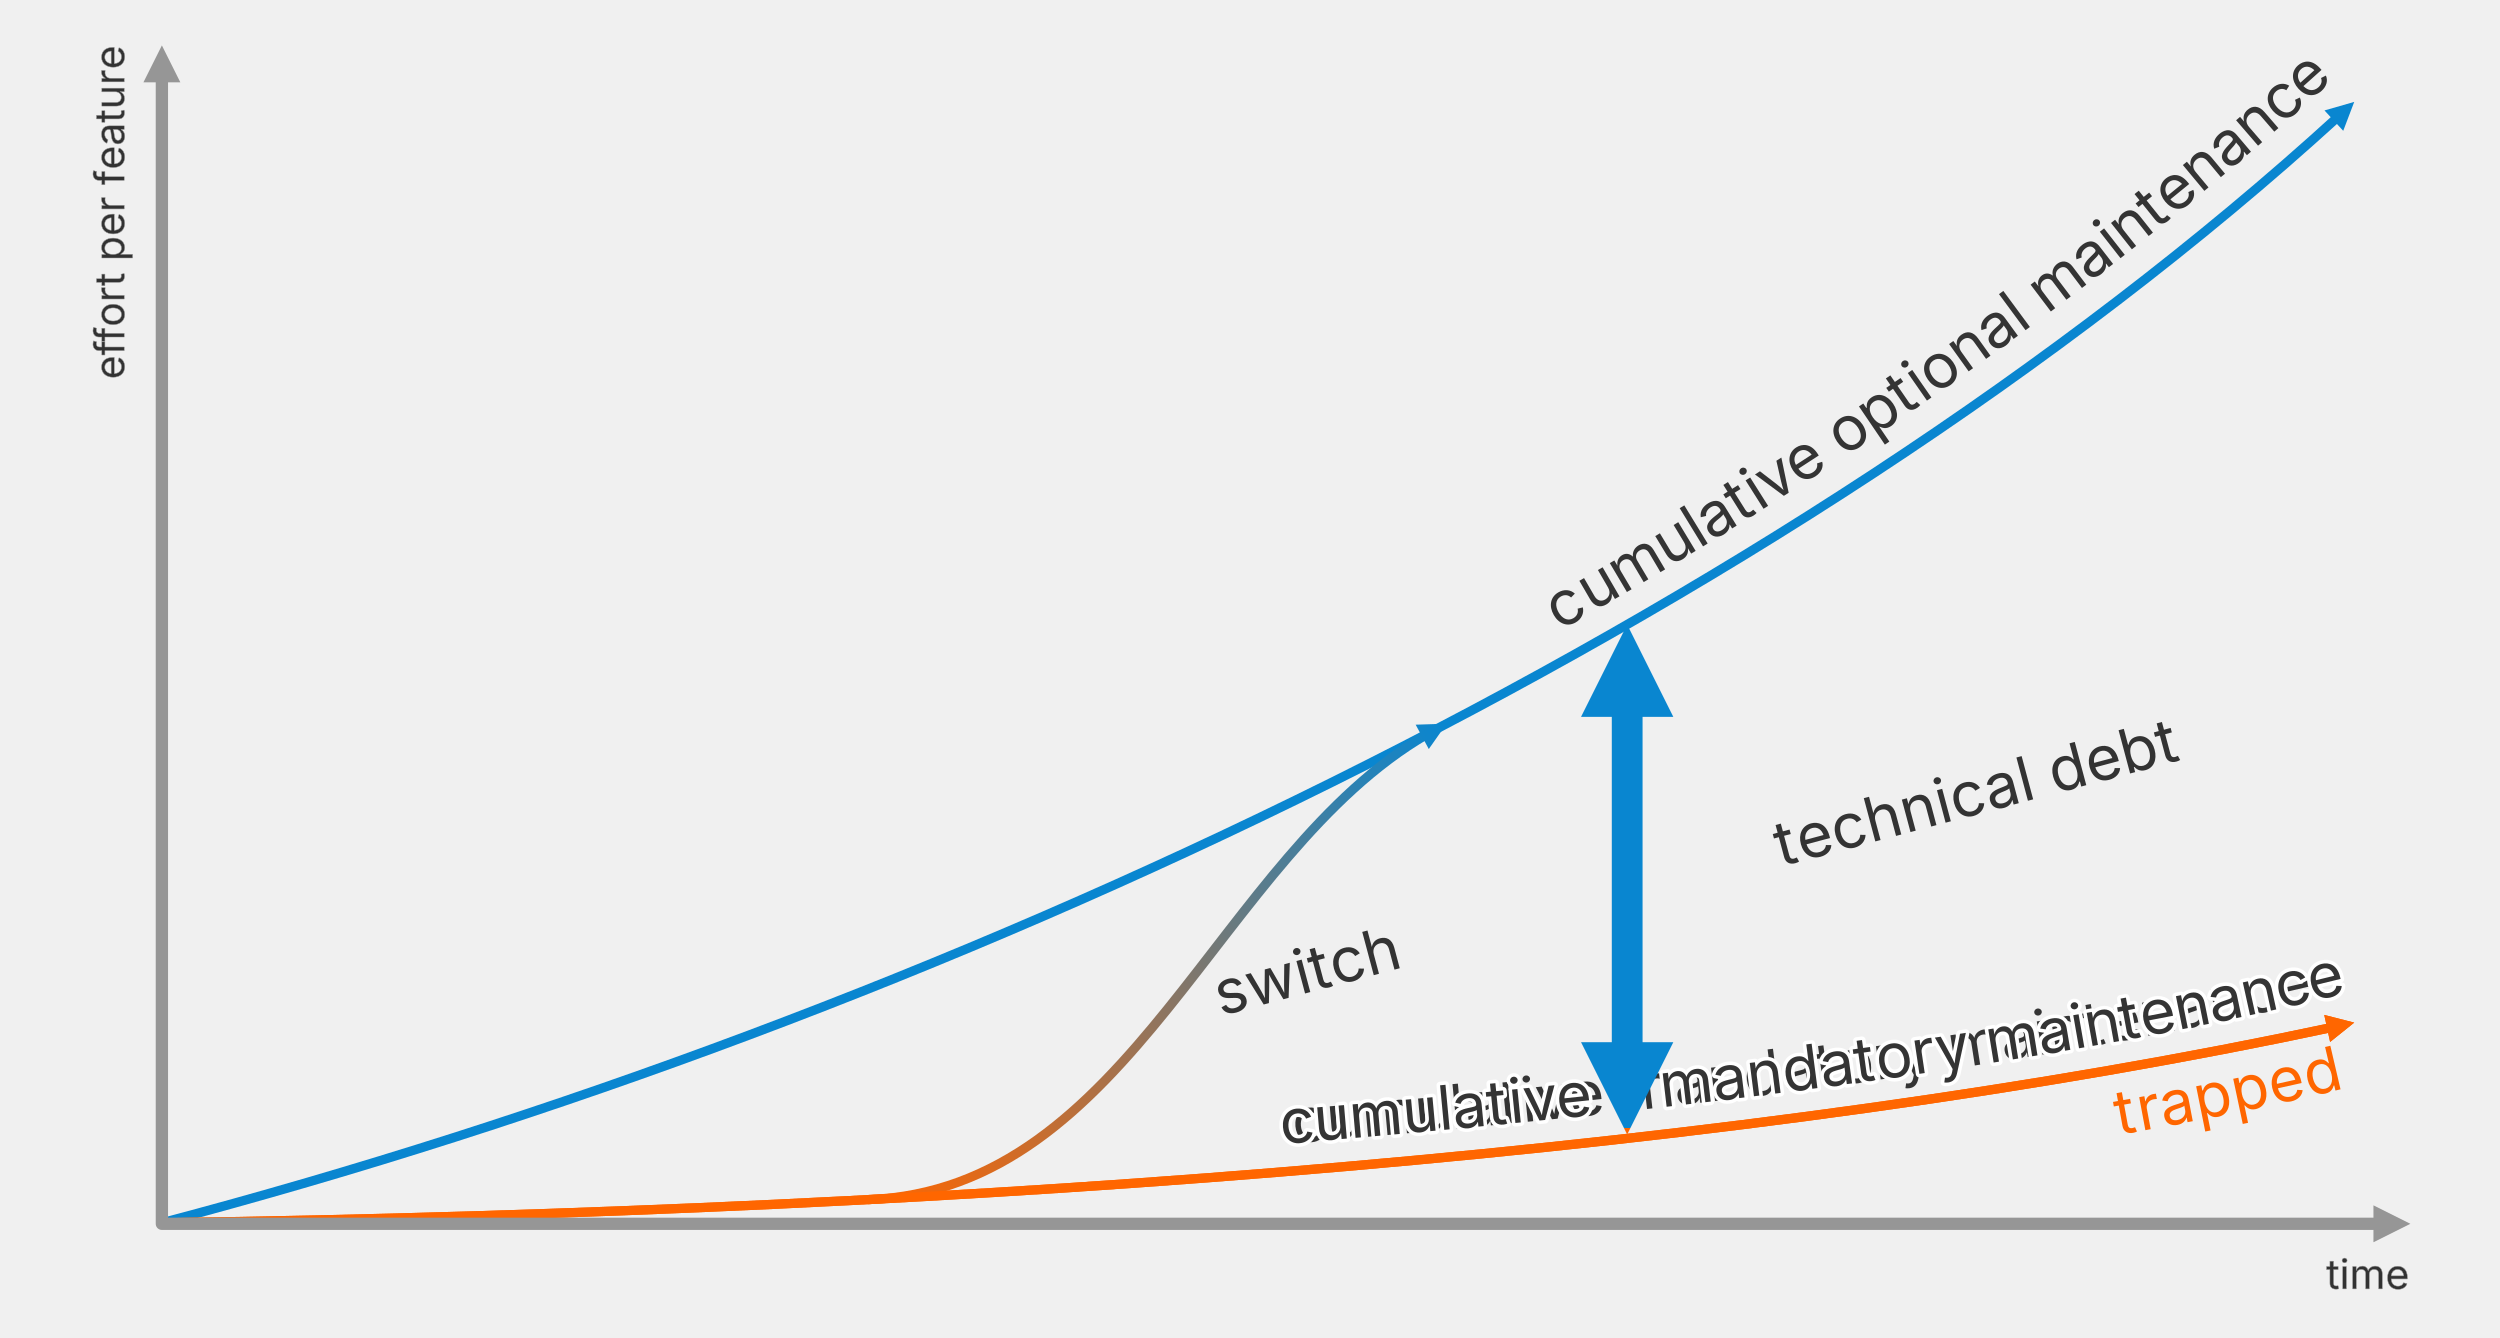
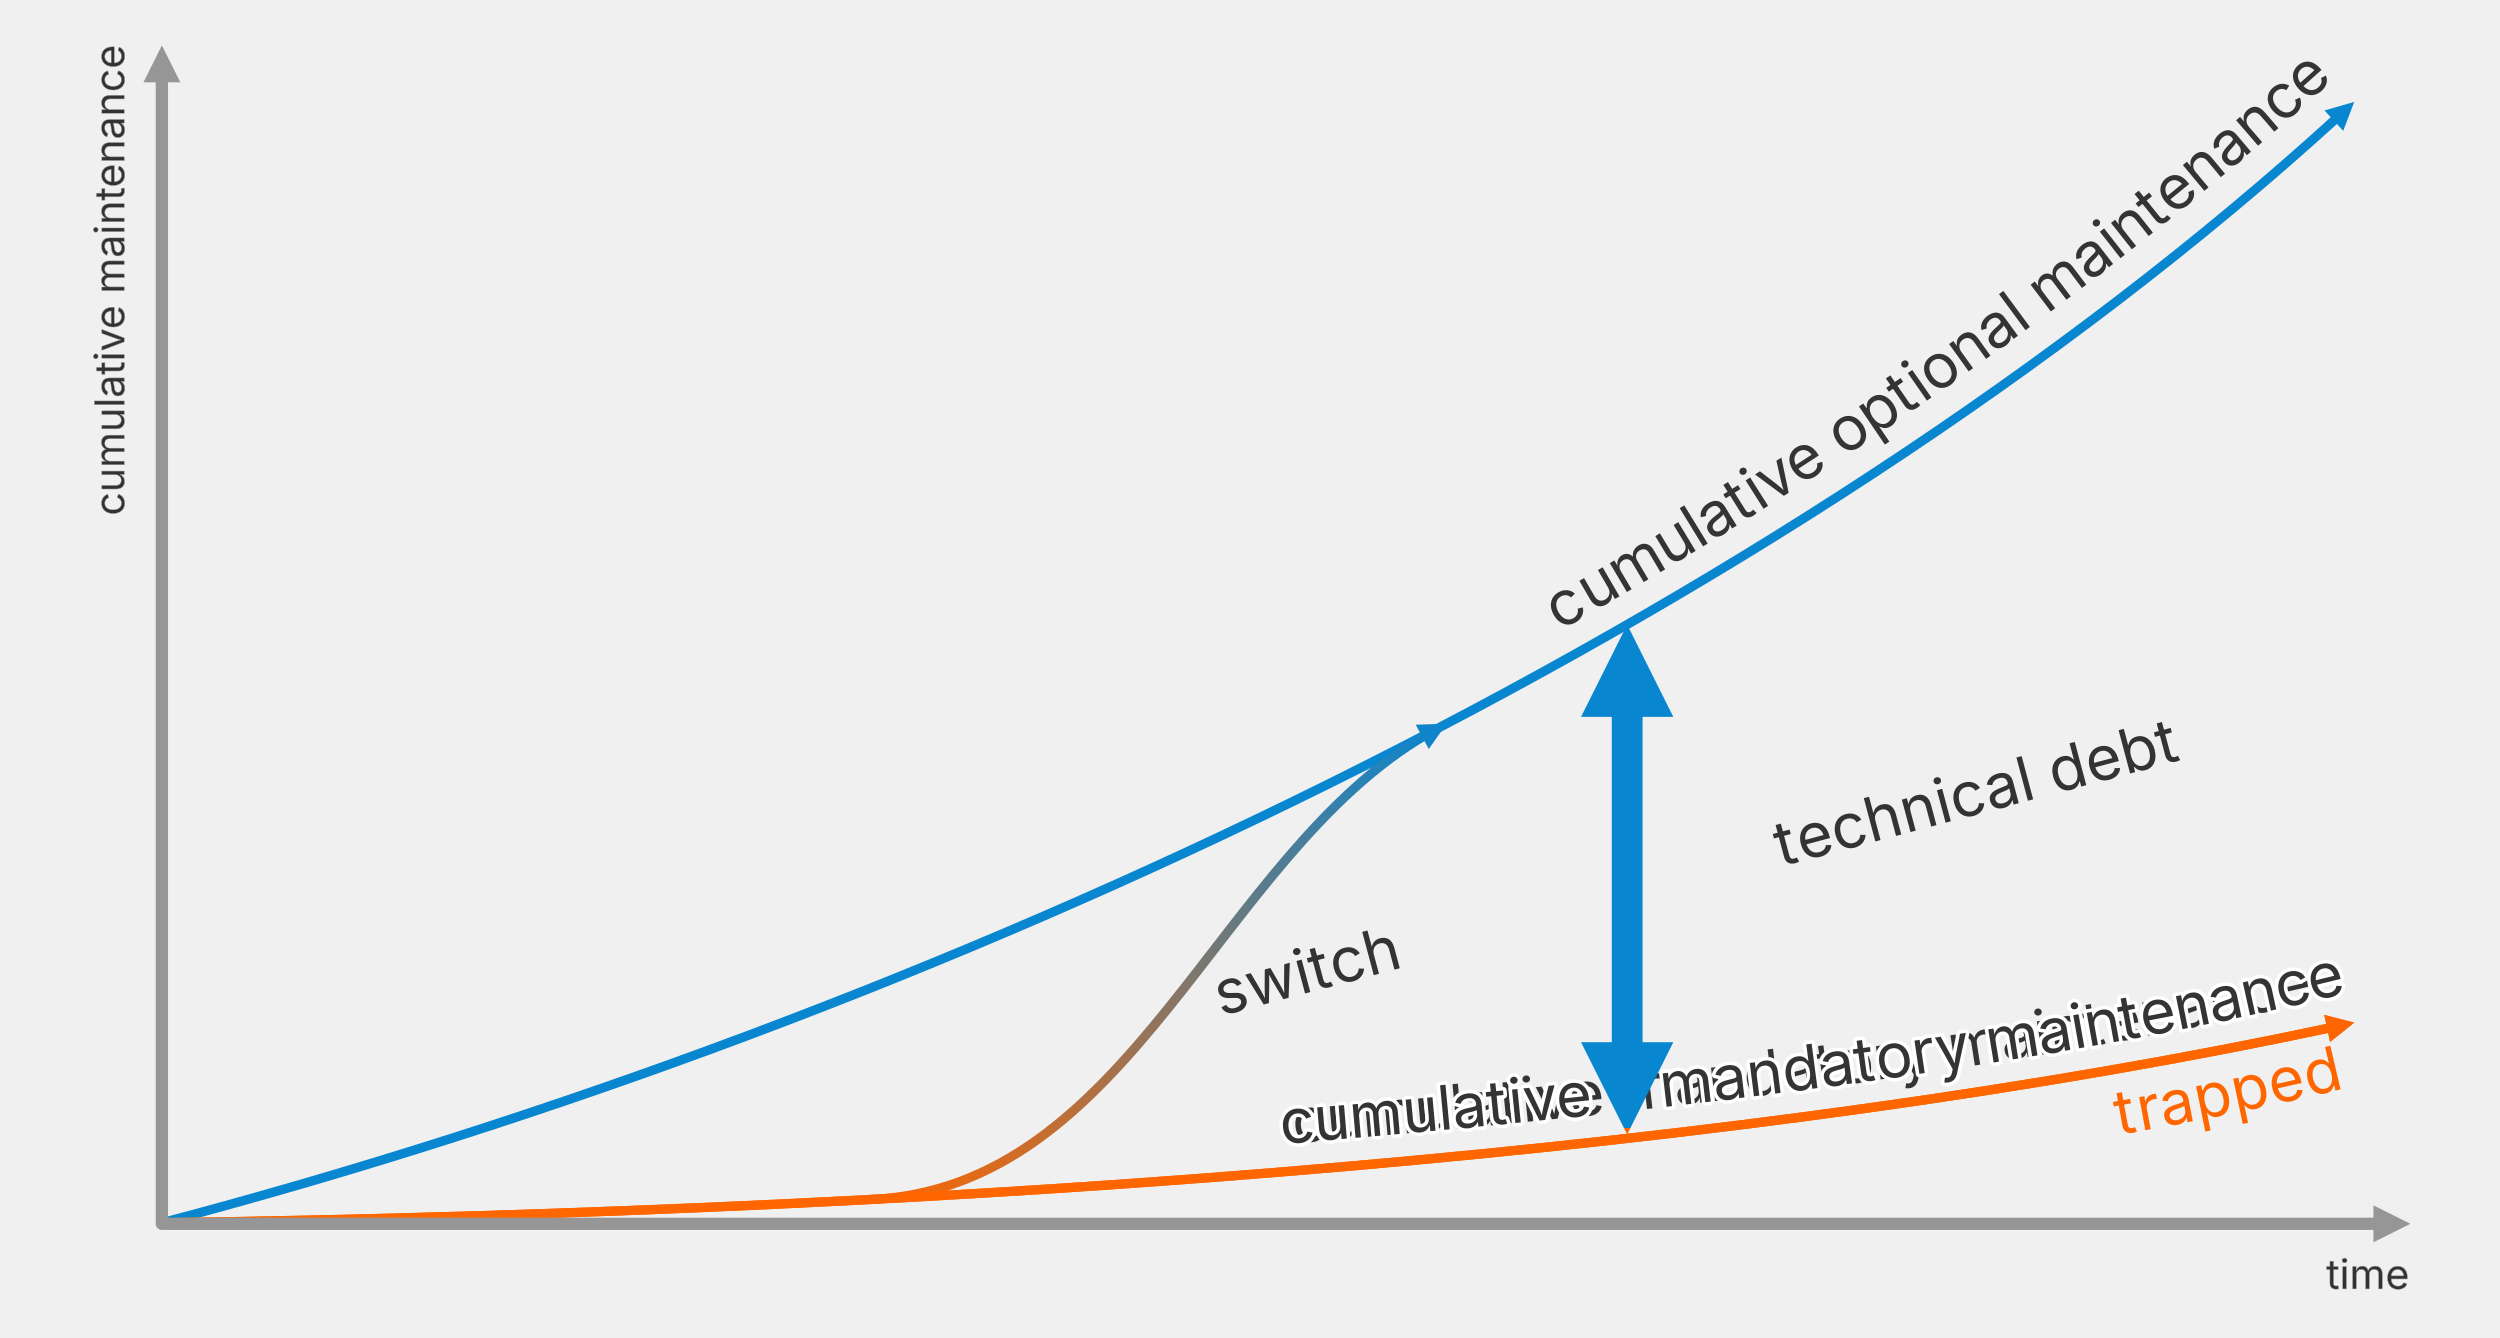
<svg xmlns="http://www.w3.org/2000/svg" width="100%" height="100%" viewBox="0 0 5079 2717" version="1.1" xml:space="preserve" style="fill-rule:evenodd;clip-rule:evenodd;stroke-linejoin:round;stroke-miterlimit:1.5;">
  <g transform="matrix(1,0,0,1,-9.09495e-13,-6614)">
    <g id="point-of-no-return" transform="matrix(1.00113,0,0,1,-5483.2,6614)">
      <rect x="5477" y="0" width="5073" height="2716.53" style="fill:none;" />
      <g id="cumulative-optional-maintenance">
        <g id="cumulative-optional-maintenance1" transform="matrix(0.973942,0,0,1.39538,150.92,-81.8446)">
          <g transform="matrix(1.02559,-0,-0,0.716648,5468.58,58.6538)">
            <path d="M4722.46,224.368L4782.9,207L4760.53,265.776L4722.46,224.368Z" style="fill:rgb(9,134,208);" />
            <path d="M328.903,2484.27C1893.8,2071.11 3630.05,1259.24 4749.78,237.457" style="fill:none;stroke:rgb(9,134,208);stroke-width:18.75px;" />
          </g>
        </g>
        <g transform="matrix(0.99887,0,0,1,6.19028,5.54223e-13)">
          <g id="cumulative-optional-maintenance2">
            <g transform="matrix(0.868585,-0.495541,0.495541,0.868585,500.839,4452.34)">
              <text x="8644.86px" y="1281.88px" style="font-family:'Inter-Regular', 'Inter';font-size:125px;fill:rgb(52,52,52);">c</text>
            </g>
            <g transform="matrix(0.864777,-0.502155,0.502155,0.864777,553.42,4542.75)">
              <text x="8711.57px" y="1243.8px" style="font-family:'Inter-Regular', 'Inter';font-size:125px;fill:rgb(52,52,52);">u</text>
            </g>
            <g transform="matrix(0.860255,-0.509864,0.509864,0.860255,610.38,4642.31)">
              <text x="8773.98px" y="1207.66px" style="font-family:'Inter-Regular', 'Inter';font-size:125px;fill:rgb(52,52,52);">m</text>
            </g>
            <g transform="matrix(0.855609,-0.517623,0.517623,0.855609,683.742,4756.12)">
              <text x="8866.9px" y="1152.5px" style="font-family:'Inter-Regular', 'Inter';font-size:125px;fill:rgb(52,52,52);">u</text>
            </g>
            <g transform="matrix(0.852929,-0.522027,0.522027,0.852929,731.074,4825.01)">
              <text x="8928.71px" y="1115.04px" style="font-family:'Inter-Regular', 'Inter';font-size:125px;fill:rgb(52,52,52);">l</text>
            </g>
            <g transform="matrix(0.850349,-0.526219,0.526219,0.850349,761.218,4876.21)">
              <text x="8953.75px" y="1099.77px" style="font-family:'Inter-Regular', 'Inter';font-size:125px;fill:rgb(52,52,52);">a</text>
            </g>
            <g transform="matrix(0.847152,-0.53135,0.53135,0.847152,812.926,4951.69)">
              <text x="9013.34px" y="1062.84px" style="font-family:'Inter-Regular', 'Inter';font-size:125px;fill:rgb(52,52,52);">t</text>
            </g>
            <g transform="matrix(0.845048,-0.53469,0.53469,0.845048,847.165,5000.82)">
              <text x="9051.7px" y="1038.76px" style="font-family:'Inter-Regular', 'Inter';font-size:125px;fill:rgb(52,52,52);">i</text>
            </g>
            <g transform="matrix(0.842292,-0.539022,0.539022,0.842292,879.91,5053.75)">
              <text x="9076.42px" y="1023.18px" style="font-family:'Inter-Regular', 'Inter';font-size:125px;fill:rgb(52,52,52);">v</text>
            </g>
            <g transform="matrix(0.838385,-0.545078,0.545078,0.838385,937.842,5137.54)">
              <text x="9132.61px" y="987.243px" style="font-family:'Inter-Regular', 'Inter';font-size:125px;fill:rgb(52,52,52);">e</text>
            </g>
            <g transform="matrix(0.832014,-0.554755,0.554755,0.832014,1034.12,5272.21)">
              <text x="9222.5px" y="928.575px" style="font-family:'Inter-Regular', 'Inter';font-size:125px;fill:rgb(52,52,52);">o</text>
            </g>
            <g transform="matrix(0.827382,-0.561639,0.561639,0.827382,1104.09,5367.48)">
              <text x="9284.02px" y="887.572px" style="font-family:'Inter-Regular', 'Inter';font-size:125px;fill:rgb(52,52,52);">p</text>
            </g>
            <g transform="matrix(0.823758,-0.566941,0.566941,0.823758,1168.28,5447.98)">
              <text x="9346.78px" y="844.91px" style="font-family:'Inter-Regular', 'Inter';font-size:125px;fill:rgb(52,52,52);">t</text>
            </g>
            <g transform="matrix(0.821377,-0.570386,0.570386,0.821377,1208.83,5498.79)">
              <text x="9383.89px" y="819.355px" style="font-family:'Inter-Regular', 'Inter';font-size:125px;fill:rgb(52,52,52);">i</text>
            </g>
            <g transform="matrix(0.818064,-0.575128,0.575128,0.818064,1250.05,5556.87)">
              <text x="9408.07px" y="802.642px" style="font-family:'Inter-Regular', 'Inter';font-size:125px;fill:rgb(52,52,52);">o</text>
            </g>
            <g transform="matrix(0.813269,-0.581889,0.581889,0.813269,1325.84,5651.63)">
              <text x="9468.66px" y="760.043px" style="font-family:'Inter-Regular', 'Inter';font-size:125px;fill:rgb(52,52,52);">n</text>
            </g>
            <g transform="matrix(0.808605,-0.588351,0.588351,0.808605,1401.22,5743)">
              <text x="9527.66px" y="717.816px" style="font-family:'Inter-Regular', 'Inter';font-size:125px;fill:rgb(52,52,52);">a</text>
            </g>
            <g transform="matrix(0.805096,-0.593144,0.593144,0.805096,1466.76,5816.75)">
              <text x="9584.34px" y="676.495px" style="font-family:'Inter-Regular', 'Inter';font-size:125px;fill:rgb(52,52,52);">l</text>
            </g>
            <g transform="matrix(0.797832,-0.60288,0.60288,0.797832,1563.06,5938.36)">
              <text x="9635.84px" y="638.599px" style="font-family:'Inter-Regular', 'Inter';font-size:125px;fill:rgb(52,52,52);">m</text>
            </g>
            <g transform="matrix(0.791479,-0.611196,0.611196,0.791479,1676.86,6061.65)">
              <text x="9722.09px" y="573.29px" style="font-family:'Inter-Regular', 'Inter';font-size:125px;fill:rgb(52,52,52);">a</text>
            </g>
            <g transform="matrix(0.787665,-0.616103,0.616103,0.787665,1749.28,6136.56)">
              <text x="9777.46px" y="530.453px" style="font-family:'Inter-Regular', 'Inter';font-size:125px;fill:rgb(52,52,52);">i</text>
            </g>
            <g transform="matrix(0.783805,-0.621007,0.621007,0.783805,1800.6,6197.02)">
              <text x="9800.58px" y="512.453px" style="font-family:'Inter-Regular', 'Inter';font-size:125px;fill:rgb(52,52,52);">n</text>
            </g>
            <g transform="matrix(0.779302,-0.626649,0.626649,0.779302,1882.72,6280.34)">
              <text x="9857.52px" y="467.275px" style="font-family:'Inter-Regular', 'Inter';font-size:125px;fill:rgb(52,52,52);">t</text>
            </g>
            <g transform="matrix(0.774687,-0.632345,0.632345,0.774687,1950.86,6354.24)">
              <text x="9892.08px" y="439.557px" style="font-family:'Inter-Regular', 'Inter';font-size:125px;fill:rgb(52,52,52);">e</text>
            </g>
            <g transform="matrix(0.768845,-0.639435,0.639435,0.768845,2047.63,6452.15)">
              <text x="9947.98px" y="393.931px" style="font-family:'Inter-Regular', 'Inter';font-size:125px;fill:rgb(52,52,52);">n</text>
            </g>
            <g transform="matrix(0.76306,-0.646328,0.646328,0.76306,2145.78,6548.11)">
              <text x="10003.9px" y="347.414px" style="font-family:'Inter-Regular', 'Inter';font-size:125px;fill:rgb(52,52,52);">a</text>
            </g>
            <g transform="matrix(0.75687,-0.653566,0.653566,0.75687,2247.64,6646.52)">
              <text x="10057.2px" y="302.285px" style="font-family:'Inter-Regular', 'Inter';font-size:125px;fill:rgb(52,52,52);">n</text>
            </g>
            <g transform="matrix(0.750638,-0.660713,0.660713,0.750638,2353.24,6744.78)">
              <text x="10112.2px" y="254.8px" style="font-family:'Inter-Regular', 'Inter';font-size:125px;fill:rgb(52,52,52);">c</text>
            </g>
            <g transform="matrix(0.744343,-0.667797,0.667797,0.744343,2458.78,6840.96)">
              <text x="10164px" y="209.213px" style="font-family:'Inter-Regular', 'Inter';font-size:125px;fill:rgb(52,52,52);">e</text>
            </g>
          </g>
        </g>
      </g>
      <g id="cumulative-mandatory-maintenance">
        <g id="cumulative-mandatory-maintenance1" transform="matrix(0.973942,0,0,1.39538,150.92,-81.8446)">
          <g transform="matrix(1.02559,-0,-0,0.716648,5468.58,58.6538)">
            <path d="M4721.98,2061.91L4782.9,2077.53L4733.86,2116.89L4721.98,2061.91Z" style="fill:rgb(255,102,0);" />
            <path d="M328.903,2484.27C2028.89,2459.33 3570.67,2336.74 4738.92,2087.03" style="fill:none;stroke:rgb(255,102,0);stroke-width:18.75px;" />
          </g>
        </g>
        <g transform="matrix(0.99887,0,0,1,6.19028,530.017)">
          <g id="cumulative-mandatory-maintenance2">
            <g transform="matrix(0.996624,-0.0820971,0.0820971,0.996624,-119.765,671.467)">
              <text x="8105.25px" y="1792.09px" style="font-family:'Inter-Regular', 'Inter';font-size:125px;fill:rgb(52,52,52);">c</text>
            </g>
            <g transform="matrix(0.996392,-0.084873,0.084873,0.996392,-122.119,700.258)">
              <text x="8174.71px" y="1786.38px" style="font-family:'Inter-Regular', 'Inter';font-size:125px;fill:rgb(52,52,52);">u</text>
            </g>
            <g transform="matrix(0.996075,-0.0885154,0.0885154,0.996075,-125.21,736.961)">
              <text x="8246.85px" y="1780.26px" style="font-family:'Inter-Regular', 'Inter';font-size:125px;fill:rgb(52,52,52);">m</text>
            </g>
            <g transform="matrix(0.995735,-0.0922632,0.0922632,0.995735,-127.731,778.377)">
              <text x="8354.62px" y="1770.65px" style="font-family:'Inter-Regular', 'Inter';font-size:125px;fill:rgb(52,52,52);">u</text>
            </g>
            <g transform="matrix(0.995531,-0.0944404,0.0944404,0.995531,-128.923,803.721)">
              <text x="8426.87px" y="1763.94px" style="font-family:'Inter-Regular', 'Inter';font-size:125px;fill:rgb(52,52,52);">l</text>
            </g>
            <g transform="matrix(0.995328,-0.0965468,0.0965468,0.995328,-130.529,824.667)">
              <text x="8456.41px" y="1761.15px" style="font-family:'Inter-Regular', 'Inter';font-size:125px;fill:rgb(52,52,52);">a</text>
            </g>
            <g transform="matrix(0.995072,-0.0991563,0.0991563,0.995072,-131.936,854.088)">
              <text x="8526.36px" y="1754.35px" style="font-family:'Inter-Regular', 'Inter';font-size:125px;fill:rgb(52,52,52);">t</text>
            </g>
            <g transform="matrix(0.994899,-0.100872,0.100872,0.994899,-132.793,873.534)">
              <text x="8571.35px" y="1749.86px" style="font-family:'Inter-Regular', 'Inter';font-size:125px;fill:rgb(52,52,52);">i</text>
            </g>
            <g transform="matrix(0.994666,-0.10315,0.10315,0.994666,-134.314,896.491)">
              <text x="8600.79px" y="1746.9px" style="font-family:'Inter-Regular', 'Inter';font-size:125px;fill:rgb(52,52,52);">v</text>
            </g>
            <g transform="matrix(0.994324,-0.106391,0.106391,0.994324,-135.926,932.011)">
              <text x="8667.46px" y="1739.99px" style="font-family:'Inter-Regular', 'Inter';font-size:125px;fill:rgb(52,52,52);">e</text>
            </g>
            <g transform="matrix(0.993644,-0.112571,0.112571,0.993644,-138.81,998.706)">
              <text x="8774.19px" y="1728.53px" style="font-family:'Inter-Regular', 'Inter';font-size:125px;fill:rgb(52,52,52);">m</text>
            </g>
            <g transform="matrix(0.993117,-0.117123,0.117123,0.993117,-139.886,1052.08)">
              <text x="8881.87px" y="1716.28px" style="font-family:'Inter-Regular', 'Inter';font-size:125px;fill:rgb(52,52,52);">a</text>
            </g>
            <g transform="matrix(0.992641,-0.121091,0.121091,0.992641,-140.954,1096.55)">
              <text x="8951.83px" y="1708.03px" style="font-family:'Inter-Regular', 'Inter';font-size:125px;fill:rgb(52,52,52);">n</text>
            </g>
            <g transform="matrix(0.992135,-0.125174,0.125174,0.992135,-141.724,1142.94)">
              <text x="9023.98px" y="1699.23px" style="font-family:'Inter-Regular', 'Inter';font-size:125px;fill:rgb(52,52,52);">d</text>
            </g>
            <g transform="matrix(0.991574,-0.129543,0.129543,0.991574,-142.183,1193.17)">
              <text x="9100.74px" y="1689.53px" style="font-family:'Inter-Regular', 'Inter';font-size:125px;fill:rgb(52,52,52);">a</text>
            </g>
            <g transform="matrix(0.991099,-0.133129,0.133129,0.991099,-142.082,1235.8)">
              <text x="9170.38px" y="1680.41px" style="font-family:'Inter-Regular', 'Inter';font-size:125px;fill:rgb(52,52,52);">t</text>
            </g>
            <g transform="matrix(0.990584,-0.136908,0.136908,0.990584,-142.484,1277.32)">
              <text x="9214.63px" y="1674.49px" style="font-family:'Inter-Regular', 'Inter';font-size:125px;fill:rgb(52,52,52);">o</text>
            </g>
            <g transform="matrix(0.989995,-0.1411,0.1411,0.989995,-141.906,1327.22)">
              <text x="9288.26px" y="1664.3px" style="font-family:'Inter-Regular', 'Inter';font-size:125px;fill:rgb(52,52,52);">r</text>
            </g>
            <g transform="matrix(0.989436,-0.14497,0.14497,0.989436,-141.664,1370.95)">
              <text x="9336.04px" y="1657.51px" style="font-family:'Inter-Regular', 'Inter';font-size:125px;fill:rgb(52,52,52);">y</text>
            </g>
            <g transform="matrix(0.988051,-0.154127,0.154127,0.988051,-140.296,1474.65)">
              <text x="9440.44px" y="1642.15px" style="font-family:'Inter-Regular', 'Inter';font-size:125px;fill:rgb(52,52,52);">m</text>
            </g>
            <g transform="matrix(0.98694,-0.161089,0.161089,0.98694,-137.142,1559.22)">
              <text x="9547.43px" y="1625.39px" style="font-family:'Inter-Regular', 'Inter';font-size:125px;fill:rgb(52,52,52);">a</text>
            </g>
            <g transform="matrix(0.986223,-0.165424,0.165424,0.986223,-134.506,1613.07)">
              <text x="9616.73px" y="1614.03px" style="font-family:'Inter-Regular', 'Inter';font-size:125px;fill:rgb(52,52,52);">i</text>
            </g>
            <g transform="matrix(0.98546,-0.169907,0.169907,0.98546,-133.175,1662.26)">
              <text x="9645.6px" y="1609.24px" style="font-family:'Inter-Regular', 'Inter';font-size:125px;fill:rgb(52,52,52);">n</text>
            </g>
            <g transform="matrix(0.984514,-0.175307,0.175307,0.984514,-129.455,1728.24)">
              <text x="9717.27px" y="1596.85px" style="font-family:'Inter-Regular', 'Inter';font-size:125px;fill:rgb(52,52,52);">t</text>
            </g>
            <g transform="matrix(0.983473,-0.181054,0.181054,0.983473,-126.391,1793.55)">
              <text x="9761.08px" y="1589.09px" style="font-family:'Inter-Regular', 'Inter';font-size:125px;fill:rgb(52,52,52);">e</text>
            </g>
            <g transform="matrix(0.982047,-0.188637,0.188637,0.982047,-120.776,1883)">
              <text x="9832.16px" y="1576.01px" style="font-family:'Inter-Regular', 'Inter';font-size:125px;fill:rgb(52,52,52);">n</text>
            </g>
            <g transform="matrix(0.980498,-0.196528,0.196528,0.980498,-113.896,1976.79)">
              <text x="9903.57px" y="1562.29px" style="font-family:'Inter-Regular', 'Inter';font-size:125px;fill:rgb(52,52,52);">a</text>
            </g>
            <g transform="matrix(0.978661,-0.205481,0.205481,0.978661,-105.402,2082.13)">
              <text x="9972.15px" y="1548.55px" style="font-family:'Inter-Regular', 'Inter';font-size:125px;fill:rgb(52,52,52);">n</text>
            </g>
            <g transform="matrix(0.976606,-0.215037,0.215037,0.976606,-94.8494,2195.5)">
              <text x="10043px" y="1533.67px" style="font-family:'Inter-Regular', 'Inter';font-size:125px;fill:rgb(52,52,52);">c</text>
            </g>
            <g transform="matrix(0.974258,-0.225434,0.225434,0.974258,-82.1368,2318.35)">
              <text x="10110.5px" y="1518.83px" style="font-family:'Inter-Regular', 'Inter';font-size:125px;fill:rgb(52,52,52);">e</text>
            </g>
          </g>
        </g>
      </g>
      <g id="switch-to-optional-development">
        <g id="maintenance-gap" transform="matrix(0.973942,0,0,1.39538,150.92,-81.8446)">
          <g transform="matrix(1.02559,-0,-0,0.716648,5468.58,58.6538)">
            <path d="M2876.05,1472.26L2938.91,1470.3L2902.76,1521.76L2876.05,1472.26Z" style="fill:url(#_Linear1);" />
            <path d="M1763.68,2437.16C2297.84,2417.5 2473.17,1739.27 2899.31,1491.67" style="fill:none;stroke:url(#_Linear2);stroke-width:18.75px;" />
          </g>
        </g>
        <g transform="matrix(0.965154,-0.257622,0.257331,0.966246,7155.46,1814.2)">
          <text id="switch" x="707.756px" y="447.408px" style="font-family:'Inter-Regular', 'Inter';font-size:125px;fill:rgb(51,51,51);">swit<tspan x="949.056px " y="447.408px ">c</tspan>h</text>
        </g>
      </g>
      <g id="technical-debt">
        <g id="cumulative-mandatory-maintenance3" transform="matrix(0.973942,0,0,1.39538,150.92,-81.8446)">
          <g transform="matrix(1.02559,-0,-0,0.716648,5468.58,58.6538)">
            <path d="M4721.98,2061.91L4782.9,2077.53L4733.86,2116.89L4721.98,2061.91Z" style="fill:rgb(255,102,0);" />
            <path d="M328.903,2484.27C2028.89,2459.33 3570.67,2336.74 4738.92,2087.03" style="fill:none;stroke:rgb(255,102,0);stroke-width:18.75px;" />
          </g>
        </g>
        <g id="cumulative-mandatory-maintenance4" transform="matrix(0.973942,0,0,1.39538,150.92,-81.8446)">
          <g transform="matrix(1.02559,0,0,0.716648,-148.602,438.49)">
            <g transform="matrix(0.996705,-0.0811168,0.0811168,0.996705,-118.907,661.333)">
              <text x="8079.96px" y="1794.13px" style="font-family:'Inter-Regular', 'Inter';font-size:125px;fill:none;stroke:white;stroke-width:14.58px;stroke-miterlimit:2;">c</text>
            </g>
            <g transform="matrix(0.996477,-0.0838623,0.0838623,0.996477,-121.281,689.712)">
              <text x="8149.22px" y="1788.5px" style="font-family:'Inter-Regular', 'Inter';font-size:125px;fill:none;stroke:white;stroke-width:14.58px;stroke-miterlimit:2;">u</text>
            </g>
            <g transform="matrix(0.996167,-0.0874744,0.0874744,0.996167,-124.405,725.993)">
              <text x="8221.38px" y="1782.46px" style="font-family:'Inter-Regular', 'Inter';font-size:125px;fill:none;stroke:white;stroke-width:14.58px;stroke-miterlimit:2;">m</text>
            </g>
            <g transform="matrix(0.995832,-0.0912016,0.0912016,0.995832,-126.981,767.051)">
              <text x="8329.48px" y="1772.93px" style="font-family:'Inter-Regular', 'Inter';font-size:125px;fill:none;stroke:white;stroke-width:14.58px;stroke-miterlimit:2;">u</text>
            </g>
            <g transform="matrix(0.995633,-0.0933546,0.0933546,0.995633,-128.202,792.044)">
              <text x="8401.63px" y="1766.3px" style="font-family:'Inter-Regular', 'Inter';font-size:125px;fill:none;stroke:white;stroke-width:14.58px;stroke-miterlimit:2;">l</text>
            </g>
            <g transform="matrix(0.995436,-0.0954364,0.0954364,0.995436,-129.825,812.681)">
              <text x="8431.07px" y="1763.56px" style="font-family:'Inter-Regular', 'Inter';font-size:125px;fill:none;stroke:white;stroke-width:14.58px;stroke-miterlimit:2;">a</text>
            </g>
            <g transform="matrix(0.995185,-0.0980176,0.0980176,0.995185,-131.266,841.706)">
              <text x="8500.98px" y="1756.84px" style="font-family:'Inter-Regular', 'Inter';font-size:125px;fill:none;stroke:white;stroke-width:14.58px;stroke-miterlimit:2;">t</text>
            </g>
            <g transform="matrix(0.995015,-0.0997222,0.0997222,0.995015,-132.152,860.973)">
              <text x="8546.12px" y="1752.39px" style="font-family:'Inter-Regular', 'Inter';font-size:125px;fill:none;stroke:white;stroke-width:14.58px;stroke-miterlimit:2;">i</text>
            </g>
            <g transform="matrix(0.994787,-0.101973,0.101973,0.994787,-133.696,883.587)">
              <text x="8575.49px" y="1749.47px" style="font-family:'Inter-Regular', 'Inter';font-size:125px;fill:none;stroke:white;stroke-width:14.58px;stroke-miterlimit:2;">v</text>
            </g>
            <g transform="matrix(0.994453,-0.105179,0.105179,0.994453,-135.353,918.636)">
              <text x="8642.17px" y="1742.64px" style="font-family:'Inter-Regular', 'Inter';font-size:125px;fill:none;stroke:white;stroke-width:14.58px;stroke-miterlimit:2;">e</text>
            </g>
            <g transform="matrix(0.993167,-0.1167,0.1167,0.993167,-140.186,1044.94)">
              <text x="8853.4px" y="1719.61px" style="font-family:'Inter-Regular', 'Inter';font-size:125px;fill:none;stroke:white;stroke-width:14.58px;stroke-miterlimit:2;">m</text>
            </g>
            <g transform="matrix(0.992599,-0.121441,0.121441,0.992599,-140.966,1100.87)">
              <text x="8961.03px" y="1706.92px" style="font-family:'Inter-Regular', 'Inter';font-size:125px;fill:none;stroke:white;stroke-width:14.58px;stroke-miterlimit:2;">a</text>
            </g>
            <g transform="matrix(0.992084,-0.125577,0.125577,0.992084,-141.788,1147.51)">
              <text x="9030.84px" y="1698.38px" style="font-family:'Inter-Regular', 'Inter';font-size:125px;fill:none;stroke:white;stroke-width:14.58px;stroke-miterlimit:2;">n</text>
            </g>
            <g transform="matrix(0.991533,-0.129854,0.129854,0.991533,-142.28,1196.37)">
              <text x="9103.05px" y="1689.24px" style="font-family:'Inter-Regular', 'Inter';font-size:125px;fill:none;stroke:white;stroke-width:14.58px;stroke-miterlimit:2;">d</text>
            </g>
            <g transform="matrix(0.990923,-0.134434,0.134434,0.990923,-142.41,1249.31)">
              <text x="9179.74px" y="1679.18px" style="font-family:'Inter-Regular', 'Inter';font-size:125px;fill:none;stroke:white;stroke-width:14.58px;stroke-miterlimit:2;">a</text>
            </g>
            <g transform="matrix(0.990405,-0.138199,0.138199,0.990405,-142.002,1294.26)">
              <text x="9249.29px" y="1669.72px" style="font-family:'Inter-Regular', 'Inter';font-size:125px;fill:none;stroke:white;stroke-width:14.58px;stroke-miterlimit:2;">t</text>
            </g>
            <g transform="matrix(0.989842,-0.142171,0.142171,0.989842,-142.114,1338.14)">
              <text x="9293.39px" y="1663.6px" style="font-family:'Inter-Regular', 'Inter';font-size:125px;fill:none;stroke:white;stroke-width:14.58px;stroke-miterlimit:2;">o</text>
            </g>
            <g transform="matrix(0.989197,-0.146595,0.146595,0.989197,-141.128,1391.01)">
              <text x="9366.94px" y="1653.01px" style="font-family:'Inter-Regular', 'Inter';font-size:125px;fill:none;stroke:white;stroke-width:14.58px;stroke-miterlimit:2;">r</text>
            </g>
            <g transform="matrix(0.988578,-0.150712,0.150712,0.988578,-140.519,1437.75)">
              <text x="9414.97px" y="1645.92px" style="font-family:'Inter-Regular', 'Inter';font-size:125px;fill:none;stroke:white;stroke-width:14.58px;stroke-miterlimit:2;">y</text>
            </g>
            <g transform="matrix(0.987064,-0.160328,0.160328,0.987064,-138.238,1547.06)">
              <text x="9517.84px" y="1630.17px" style="font-family:'Inter-Regular', 'Inter';font-size:125px;fill:none;stroke:white;stroke-width:14.58px;stroke-miterlimit:2;">m</text>
            </g>
            <g transform="matrix(0.985847,-0.167649,0.167649,0.985847,-134.206,1636.19)">
              <text x="9623.47px" y="1612.95px" style="font-family:'Inter-Regular', 'Inter';font-size:125px;fill:none;stroke:white;stroke-width:14.58px;stroke-miterlimit:2;">a</text>
            </g>
            <g transform="matrix(0.985069,-0.172161,0.172161,0.985069,-130.989,1692.38)">
              <text x="9691.33px" y="1601.36px" style="font-family:'Inter-Regular', 'Inter';font-size:125px;fill:none;stroke:white;stroke-width:14.58px;stroke-miterlimit:2;">i</text>
            </g>
            <g transform="matrix(0.984237,-0.176855,0.176855,0.984237,-129.162,1744.02)">
              <text x="9719.01px" y="1596.58px" style="font-family:'Inter-Regular', 'Inter';font-size:125px;fill:none;stroke:white;stroke-width:14.58px;stroke-miterlimit:2;">n</text>
            </g>
            <g transform="matrix(0.983199,-0.182536,0.182536,0.983199,-124.648,1813.53)">
              <text x="9789.41px" y="1583.9px" style="font-family:'Inter-Regular', 'Inter';font-size:125px;fill:none;stroke:white;stroke-width:14.58px;stroke-miterlimit:2;">t</text>
            </g>
            <g transform="matrix(0.982055,-0.188593,0.188593,0.982055,-120.801,1882.52)">
              <text x="9831.94px" y="1576.05px" style="font-family:'Inter-Regular', 'Inter';font-size:125px;fill:none;stroke:white;stroke-width:14.58px;stroke-miterlimit:2;">e</text>
            </g>
            <g transform="matrix(0.980475,-0.196643,0.196643,0.980475,-113.961,1977.6)">
              <text x="9901.66px" y="1562.67px" style="font-family:'Inter-Regular', 'Inter';font-size:125px;fill:none;stroke:white;stroke-width:14.58px;stroke-miterlimit:2;">n</text>
            </g>
            <g transform="matrix(0.978753,-0.205043,0.205043,0.978753,-105.668,2077.52)">
              <text x="9971.67px" y="1548.63px" style="font-family:'Inter-Regular', 'Inter';font-size:125px;fill:none;stroke:white;stroke-width:14.58px;stroke-miterlimit:2;">a</text>
            </g>
            <g transform="matrix(0.976697,-0.214623,0.214623,0.976697,-95.4209,2190.32)">
              <text x="10038.8px" y="1534.58px" style="font-family:'Inter-Regular', 'Inter';font-size:125px;fill:none;stroke:white;stroke-width:14.58px;stroke-miterlimit:2;">n</text>
            </g>
            <g transform="matrix(0.97438,-0.224909,0.224909,0.97438,-82.7309,2312.37)">
              <text x="10108.3px" y="1519.32px" style="font-family:'Inter-Regular', 'Inter';font-size:125px;fill:none;stroke:white;stroke-width:14.58px;stroke-miterlimit:2;">c</text>
            </g>
            <g transform="matrix(0.971712,-0.23617,0.23617,0.971712,-67.4005,2445.45)">
              <text x="10174.5px" y="1504.08px" style="font-family:'Inter-Regular', 'Inter';font-size:125px;fill:none;stroke:white;stroke-width:14.58px;stroke-miterlimit:2;">e</text>
            </g>
          </g>
          <g transform="matrix(1.02559,0,0,0.716648,-148.602,438.49)">
            <g transform="matrix(0.996705,-0.0811168,0.0811168,0.996705,-118.907,661.333)">
              <text x="8079.96px" y="1794.13px" style="font-family:'Inter-Regular', 'Inter';font-size:125px;fill:rgb(52,52,52);">c</text>
            </g>
            <g transform="matrix(0.996477,-0.0838623,0.0838623,0.996477,-121.281,689.712)">
              <text x="8149.22px" y="1788.5px" style="font-family:'Inter-Regular', 'Inter';font-size:125px;fill:rgb(52,52,52);">u</text>
            </g>
            <g transform="matrix(0.996167,-0.0874744,0.0874744,0.996167,-124.405,725.993)">
              <text x="8221.38px" y="1782.46px" style="font-family:'Inter-Regular', 'Inter';font-size:125px;fill:rgb(52,52,52);">m</text>
            </g>
            <g transform="matrix(0.995832,-0.0912016,0.0912016,0.995832,-126.981,767.051)">
              <text x="8329.48px" y="1772.93px" style="font-family:'Inter-Regular', 'Inter';font-size:125px;fill:rgb(52,52,52);">u</text>
            </g>
            <g transform="matrix(0.995633,-0.0933546,0.0933546,0.995633,-128.202,792.044)">
              <text x="8401.63px" y="1766.3px" style="font-family:'Inter-Regular', 'Inter';font-size:125px;fill:rgb(52,52,52);">l</text>
            </g>
            <g transform="matrix(0.995436,-0.0954364,0.0954364,0.995436,-129.825,812.681)">
              <text x="8431.07px" y="1763.56px" style="font-family:'Inter-Regular', 'Inter';font-size:125px;fill:rgb(52,52,52);">a</text>
            </g>
            <g transform="matrix(0.995185,-0.0980176,0.0980176,0.995185,-131.266,841.706)">
              <text x="8500.98px" y="1756.84px" style="font-family:'Inter-Regular', 'Inter';font-size:125px;fill:rgb(52,52,52);">t</text>
            </g>
            <g transform="matrix(0.995015,-0.0997222,0.0997222,0.995015,-132.152,860.973)">
              <text x="8546.12px" y="1752.39px" style="font-family:'Inter-Regular', 'Inter';font-size:125px;fill:rgb(52,52,52);">i</text>
            </g>
            <g transform="matrix(0.994787,-0.101973,0.101973,0.994787,-133.696,883.587)">
              <text x="8575.49px" y="1749.47px" style="font-family:'Inter-Regular', 'Inter';font-size:125px;fill:rgb(52,52,52);">v</text>
            </g>
            <g transform="matrix(0.994453,-0.105179,0.105179,0.994453,-135.353,918.636)">
              <text x="8642.17px" y="1742.64px" style="font-family:'Inter-Regular', 'Inter';font-size:125px;fill:rgb(52,52,52);">e</text>
            </g>
            <g transform="matrix(0.993167,-0.1167,0.1167,0.993167,-140.186,1044.94)">
              <text x="8853.4px" y="1719.61px" style="font-family:'Inter-Regular', 'Inter';font-size:125px;fill:rgb(52,52,52);">m</text>
            </g>
            <g transform="matrix(0.992599,-0.121441,0.121441,0.992599,-140.966,1100.87)">
              <text x="8961.03px" y="1706.92px" style="font-family:'Inter-Regular', 'Inter';font-size:125px;fill:rgb(52,52,52);">a</text>
            </g>
            <g transform="matrix(0.992084,-0.125577,0.125577,0.992084,-141.788,1147.51)">
              <text x="9030.84px" y="1698.38px" style="font-family:'Inter-Regular', 'Inter';font-size:125px;fill:rgb(52,52,52);">n</text>
            </g>
            <g transform="matrix(0.991533,-0.129854,0.129854,0.991533,-142.28,1196.37)">
              <text x="9103.05px" y="1689.24px" style="font-family:'Inter-Regular', 'Inter';font-size:125px;fill:rgb(52,52,52);">d</text>
            </g>
            <g transform="matrix(0.990923,-0.134434,0.134434,0.990923,-142.41,1249.31)">
              <text x="9179.74px" y="1679.18px" style="font-family:'Inter-Regular', 'Inter';font-size:125px;fill:rgb(52,52,52);">a</text>
            </g>
            <g transform="matrix(0.990405,-0.138199,0.138199,0.990405,-142.002,1294.26)">
              <text x="9249.29px" y="1669.72px" style="font-family:'Inter-Regular', 'Inter';font-size:125px;fill:rgb(52,52,52);">t</text>
            </g>
            <g transform="matrix(0.989842,-0.142171,0.142171,0.989842,-142.114,1338.14)">
              <text x="9293.39px" y="1663.6px" style="font-family:'Inter-Regular', 'Inter';font-size:125px;fill:rgb(52,52,52);">o</text>
            </g>
            <g transform="matrix(0.989197,-0.146595,0.146595,0.989197,-141.128,1391.01)">
              <text x="9366.94px" y="1653.01px" style="font-family:'Inter-Regular', 'Inter';font-size:125px;fill:rgb(52,52,52);">r</text>
            </g>
            <g transform="matrix(0.988578,-0.150712,0.150712,0.988578,-140.519,1437.75)">
              <text x="9414.97px" y="1645.92px" style="font-family:'Inter-Regular', 'Inter';font-size:125px;fill:rgb(52,52,52);">y</text>
            </g>
            <g transform="matrix(0.987064,-0.160328,0.160328,0.987064,-138.238,1547.06)">
              <text x="9517.84px" y="1630.17px" style="font-family:'Inter-Regular', 'Inter';font-size:125px;fill:rgb(52,52,52);">m</text>
            </g>
            <g transform="matrix(0.985847,-0.167649,0.167649,0.985847,-134.206,1636.19)">
              <text x="9623.47px" y="1612.95px" style="font-family:'Inter-Regular', 'Inter';font-size:125px;fill:rgb(52,52,52);">a</text>
            </g>
            <g transform="matrix(0.985069,-0.172161,0.172161,0.985069,-130.989,1692.38)">
              <text x="9691.33px" y="1601.36px" style="font-family:'Inter-Regular', 'Inter';font-size:125px;fill:rgb(52,52,52);">i</text>
            </g>
            <g transform="matrix(0.984237,-0.176855,0.176855,0.984237,-129.162,1744.02)">
              <text x="9719.01px" y="1596.58px" style="font-family:'Inter-Regular', 'Inter';font-size:125px;fill:rgb(52,52,52);">n</text>
            </g>
            <g transform="matrix(0.983199,-0.182536,0.182536,0.983199,-124.648,1813.53)">
              <text x="9789.41px" y="1583.9px" style="font-family:'Inter-Regular', 'Inter';font-size:125px;fill:rgb(52,52,52);">t</text>
            </g>
            <g transform="matrix(0.982055,-0.188593,0.188593,0.982055,-120.801,1882.52)">
              <text x="9831.94px" y="1576.05px" style="font-family:'Inter-Regular', 'Inter';font-size:125px;fill:rgb(52,52,52);">e</text>
            </g>
            <g transform="matrix(0.980475,-0.196643,0.196643,0.980475,-113.961,1977.6)">
              <text x="9901.66px" y="1562.67px" style="font-family:'Inter-Regular', 'Inter';font-size:125px;fill:rgb(52,52,52);">n</text>
            </g>
            <g transform="matrix(0.978753,-0.205043,0.205043,0.978753,-105.668,2077.52)">
              <text x="9971.67px" y="1548.63px" style="font-family:'Inter-Regular', 'Inter';font-size:125px;fill:rgb(52,52,52);">a</text>
            </g>
            <g transform="matrix(0.976697,-0.214623,0.214623,0.976697,-95.4209,2190.32)">
              <text x="10038.8px" y="1534.58px" style="font-family:'Inter-Regular', 'Inter';font-size:125px;fill:rgb(52,52,52);">n</text>
            </g>
            <g transform="matrix(0.97438,-0.224909,0.224909,0.97438,-82.7309,2312.37)">
              <text x="10108.3px" y="1519.32px" style="font-family:'Inter-Regular', 'Inter';font-size:125px;fill:rgb(52,52,52);">c</text>
            </g>
            <g transform="matrix(0.971712,-0.23617,0.23617,0.971712,-67.4005,2445.45)">
              <text x="10174.5px" y="1504.08px" style="font-family:'Inter-Regular', 'Inter';font-size:125px;fill:rgb(52,52,52);">e</text>
            </g>
          </g>
        </g>
        <g transform="matrix(0.965154,-0.257622,0.257331,0.966246,8292.66,1510.66)">
          <text id="technical-debt1" x="707.756px" y="447.408px" style="font-family:'Inter-Regular', 'Inter';font-size:125px;fill:rgb(51,51,51);">t<tspan x="752.5px " y="447.408px ">e</tspan>chnical debt</text>
        </g>
        <g transform="matrix(0.99887,0,0,1,5477,-6614)">
          <path d="M3305.79,7882.86L3305.79,8918.82" style="fill:none;" />
          <g transform="matrix(1,-0,-0,1,9.09495e-13,6614)">
            <path d="M3399.54,1456.36L3305.79,1268.86L3212.04,1456.36L3399.54,1456.36Z" style="fill:url(#_Linear3);" />
            <path d="M3399.54,2117.32L3305.79,2304.82L3212.04,2117.32L3399.54,2117.32Z" style="fill:url(#_Linear4);" />
            <path d="M3305.79,1418.86L3305.79,2154.82" style="fill:none;stroke:url(#_Linear5);stroke-width:62.5px;stroke-linejoin:miter;" />
          </g>
        </g>
      </g>
      <g transform="matrix(0.99887,0,0,1,6.19028,530.017)">
        <g id="trapped">
          <g id="trapped1">
            <g transform="matrix(0.983984,-0.178255,0.178255,0.983984,-159.938,1771.91)">
              <text x="9780.75px" y="1776.01px" style="font-family:'Inter-Regular', 'Inter';font-size:125px;fill:rgb(255,102,0);">t</text>
            </g>
            <g transform="matrix(0.98307,-0.18323,0.18323,0.98307,-157.562,1830.36)">
              <text x="9826.05px" y="1767.82px" style="font-family:'Inter-Regular', 'Inter';font-size:125px;fill:rgb(255,102,0);">r</text>
            </g>
            <g transform="matrix(0.982005,-0.188856,0.188856,0.982005,-154.582,1896.12)">
              <text x="9872.42px" y="1759.21px" style="font-family:'Inter-Regular', 'Inter';font-size:125px;fill:rgb(255,102,0);">a</text>
            </g>
            <g transform="matrix(0.980303,-0.197497,0.197497,0.980303,-148.934,1998.05)">
              <text x="9942.73px" y="1745.7px" style="font-family:'Inter-Regular', 'Inter';font-size:125px;fill:rgb(255,102,0);">p</text>
            </g>
            <g transform="matrix(0.978362,-0.206902,0.206902,0.978362,-141.24,2110.33)">
              <text x="10018.7px" y="1730.42px" style="font-family:'Inter-Regular', 'Inter';font-size:125px;fill:rgb(255,102,0);">p</text>
            </g>
            <g transform="matrix(0.976225,-0.216758,0.216758,0.976225,-131.622,2228.79)">
              <text x="10094.4px" y="1714.41px" style="font-family:'Inter-Regular', 'Inter';font-size:125px;fill:rgb(255,102,0);">e</text>
            </g>
            <g transform="matrix(0.973739,-0.227665,0.227665,0.973739,-119.654,2359.26)">
              <text x="10166.9px" y="1698.3px" style="font-family:'Inter-Regular', 'Inter';font-size:125px;fill:rgb(255,102,0);">d</text>
            </g>
          </g>
        </g>
      </g>
      <g id="Coordinate-System" transform="matrix(0.99887,0,0,1,5609.44,-103.955)">
-         <g transform="matrix(6.12709e-17,-1,1,4.82939e-17,-258.157,1770.02)">
-           <text x="895.438px" y="377.941px" style="font-family:'Inter-Regular', 'Inter';font-size:83.333px;fill:rgb(50,50,50);stroke:rgb(150,150,150);stroke-width:1px;stroke-miterlimit:2;">eff<tspan x="1002.21px 1051.92px 1085.78px " y="377.941px 377.941px 377.941px ">ort</tspan> per f<tspan x="1321.46px " y="377.941px ">e</tspan>atur<tspan x="1525.29px " y="377.941px ">e</tspan>
-           </text>
+         <g transform="matrix(6.12614e-17,-1,1,4.40591e-17,-258.157,2053.49)">
+           <text x="902.037px" y="377.941px" style="font-family:'Inter-Regular', 'Inter';font-size:83.333px;fill:rgb(50,50,50);stroke:rgb(150,150,150);stroke-width:1px;stroke-miterlimit:2;">cumulative maintenance</text>
        </g>
        <g transform="matrix(1,0,0,1,3731.83,2348.71)">
          <text x="861.437px" y="373.775px" style="font-family:'Inter-Regular', 'Inter';font-size:83.333px;fill:rgb(50,50,50);stroke:rgb(150,150,150);stroke-width:1px;stroke-miterlimit:2;">time</text>
        </g>
        <g transform="matrix(1.14143,0,0,1.40411,-429.188,-834.414)">
          <g transform="matrix(0.876095,-0,-0,0.712197,259.85,668.304)">
            <path d="M366.403,167.245L328.903,92.245L291.403,167.245L366.403,167.245Z" style="fill:rgb(150,150,150);" />
            <path d="M4821.9,2448.74L4896.9,2486.24L4821.9,2523.74L4821.9,2448.74Z" style="fill:rgb(150,150,150);" />
            <path d="M328.903,152.245L328.903,2486.24L4836.9,2486.24" style="fill:none;stroke:rgb(150,150,150);stroke-width:25px;stroke-linecap:round;" />
          </g>
        </g>
      </g>
    </g>
  </g>
  <defs>
    <linearGradient id="_Linear1" x1="0" y1="0" x2="1" y2="0" gradientUnits="userSpaceOnUse" gradientTransform="matrix(1173.9,-966.774,966.774,1173.9,1765.01,2437.07)">
      <stop offset="0" style="stop-color:rgb(255,102,0);stop-opacity:1" />
      <stop offset="1" style="stop-color:rgb(9,134,208);stop-opacity:1" />
    </linearGradient>
    <linearGradient id="_Linear2" x1="0" y1="0" x2="1" y2="0" gradientUnits="userSpaceOnUse" gradientTransform="matrix(1173.9,-966.774,966.774,1173.9,1765.01,2437.07)">
      <stop offset="0" style="stop-color:rgb(255,102,0);stop-opacity:1" />
      <stop offset="1" style="stop-color:rgb(9,134,208);stop-opacity:1" />
    </linearGradient>
    <linearGradient id="_Linear3" x1="0" y1="0" x2="1" y2="0" gradientUnits="userSpaceOnUse" gradientTransform="matrix(5.70653e-13,-2e-06,1129.29,1.01064e-21,3487.35,2291.41)">
      <stop offset="0" style="stop-color:rgb(255,102,0);stop-opacity:1" />
      <stop offset="1" style="stop-color:rgb(9,134,208);stop-opacity:1" />
    </linearGradient>
    <linearGradient id="_Linear4" x1="0" y1="0" x2="1" y2="0" gradientUnits="userSpaceOnUse" gradientTransform="matrix(5.70653e-13,-2e-06,1129.29,1.01064e-21,3487.35,2291.41)">
      <stop offset="0" style="stop-color:rgb(255,102,0);stop-opacity:1" />
      <stop offset="1" style="stop-color:rgb(9,134,208);stop-opacity:1" />
    </linearGradient>
    <linearGradient id="_Linear5" x1="0" y1="0" x2="1" y2="0" gradientUnits="userSpaceOnUse" gradientTransform="matrix(5.70653e-13,-2e-06,1129.29,1.01064e-21,3487.35,2291.41)">
      <stop offset="0" style="stop-color:rgb(255,102,0);stop-opacity:1" />
      <stop offset="1" style="stop-color:rgb(9,134,208);stop-opacity:1" />
    </linearGradient>
  </defs>
</svg>
